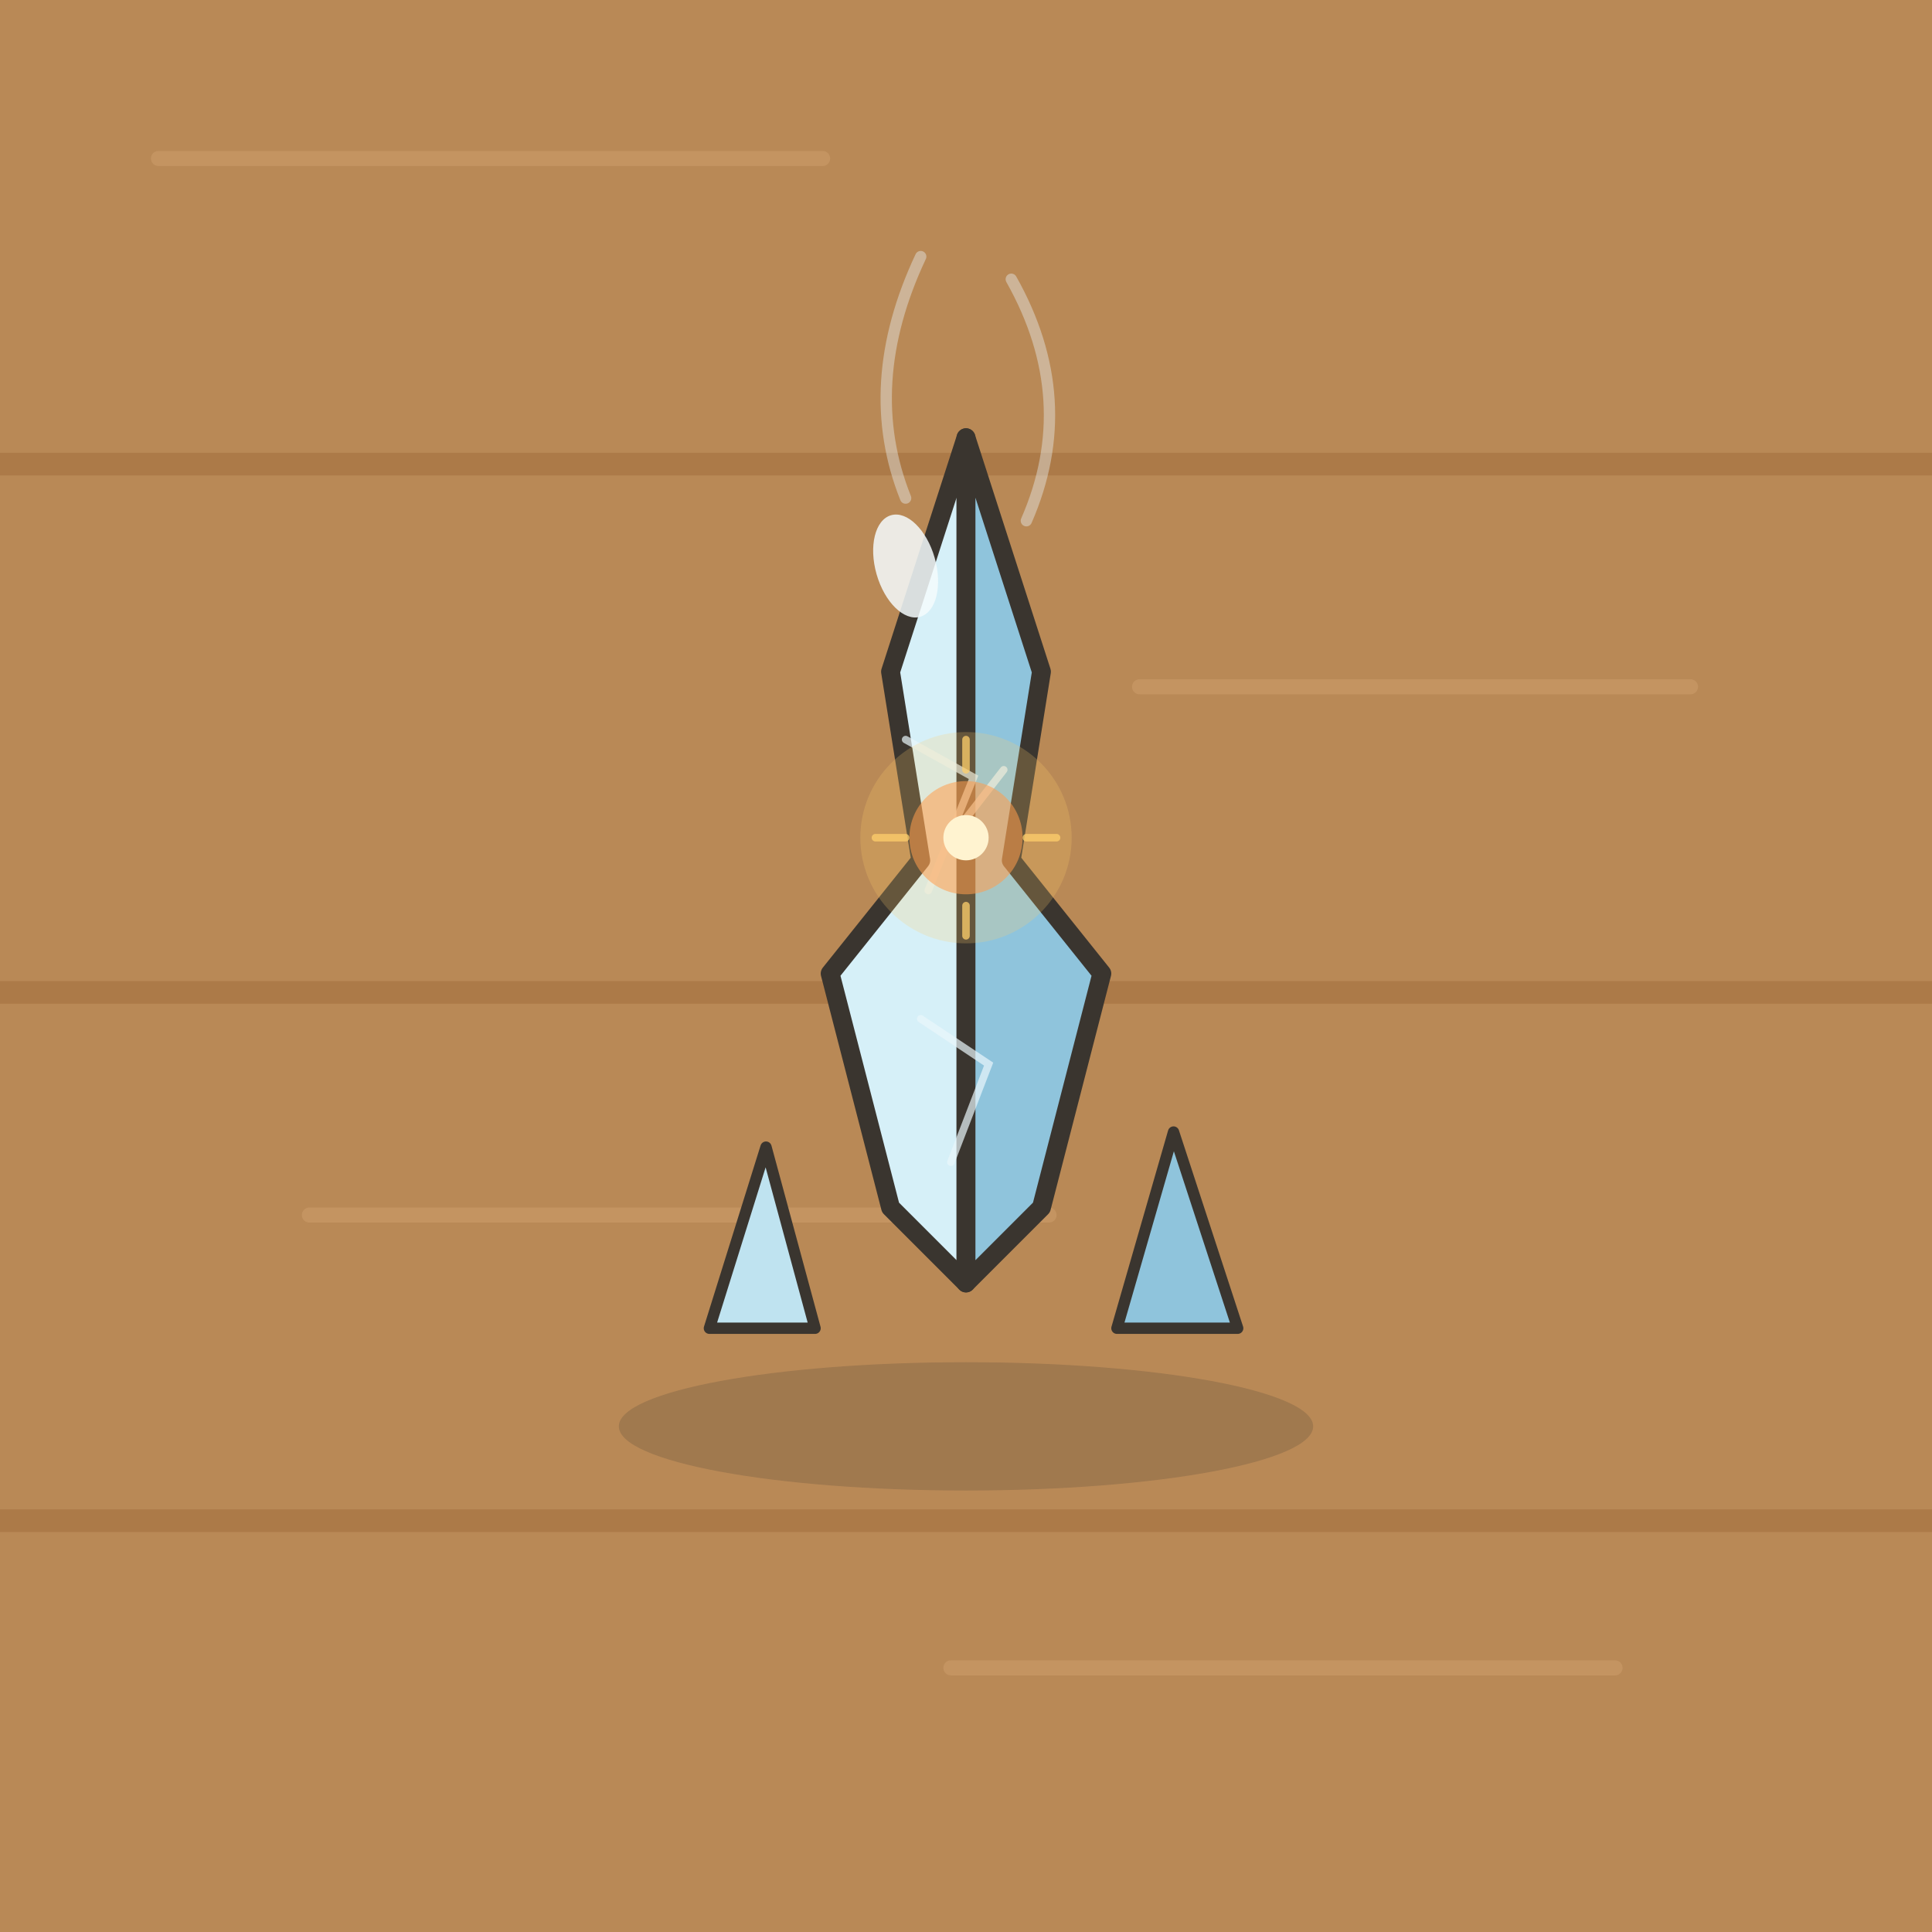
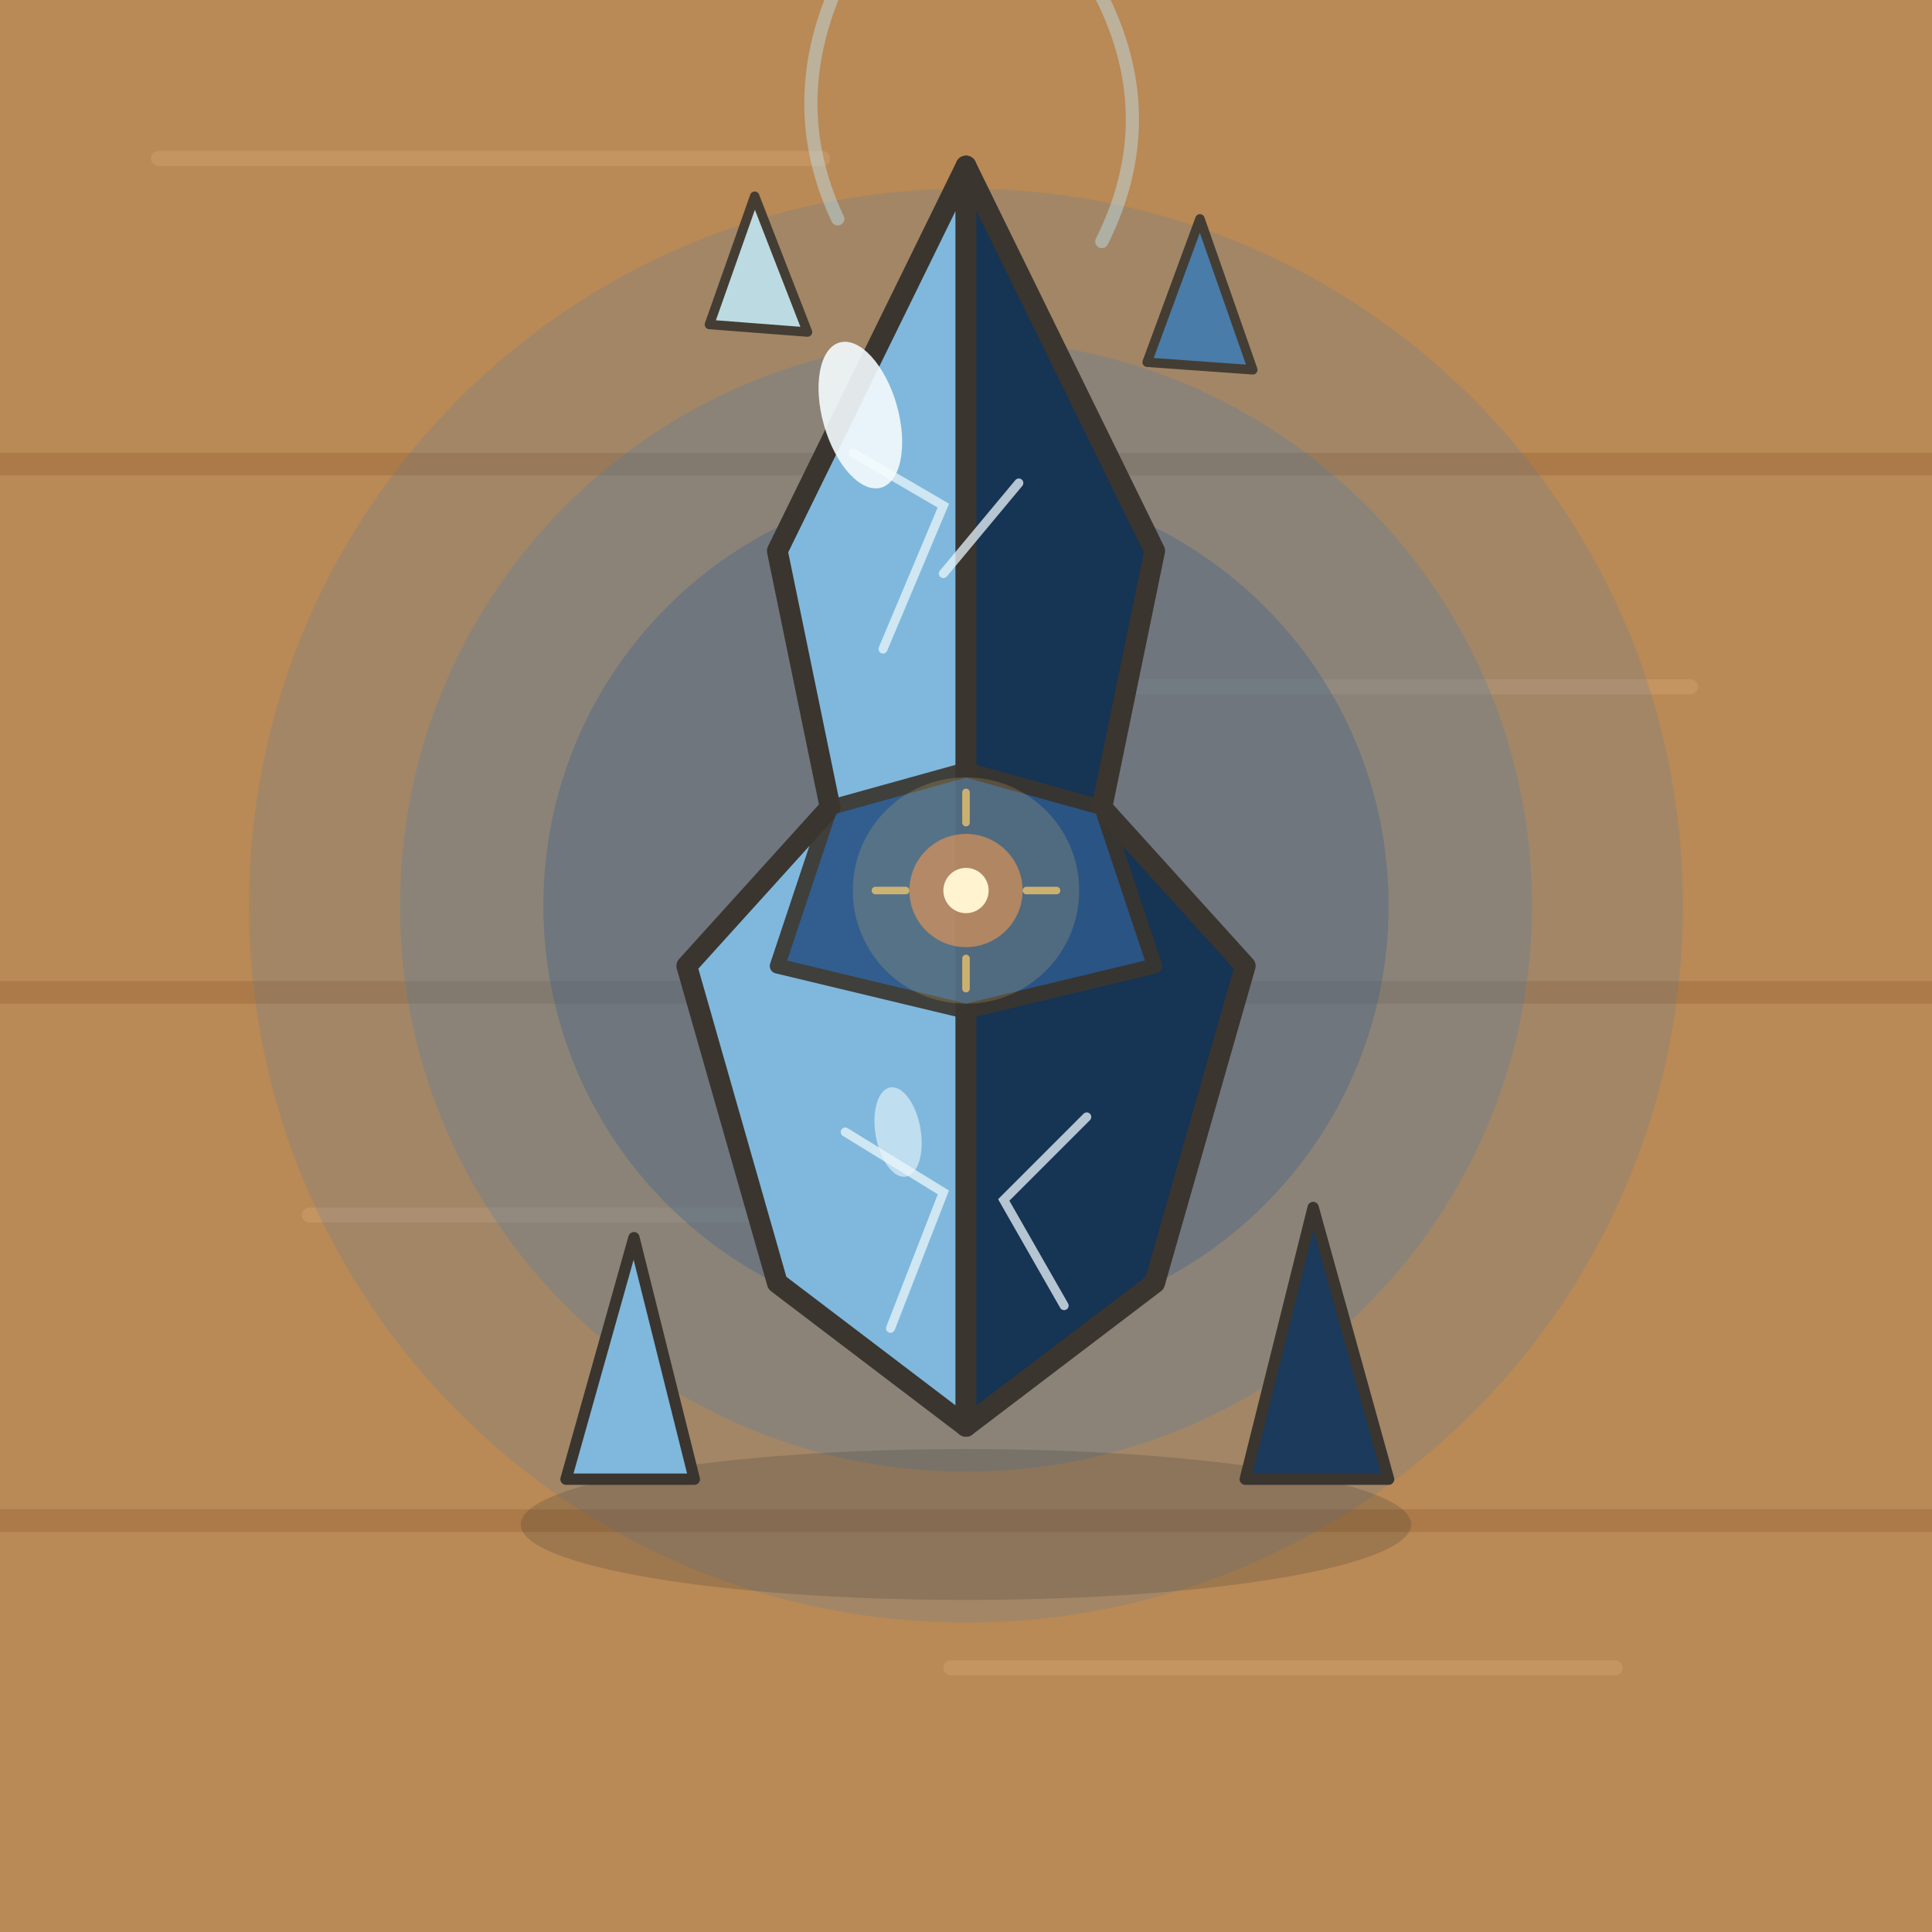
<svg xmlns="http://www.w3.org/2000/svg" viewBox="0 0 512 512" width="512" height="512">
  <rect x="0" y="0" width="512" height="512" fill="#b98956" />
  <rect x="0" y="120" width="512" height="6" fill="#a3703f" opacity="0.6" />
  <rect x="0" y="260" width="512" height="6" fill="#a3703f" opacity="0.6" />
  <rect x="0" y="400" width="512" height="6" fill="#a3703f" opacity="0.6" />
  <rect x="40" y="40" width="180" height="4" rx="2" fill="#cf9f6c" opacity="0.5" />
  <rect x="300" y="180" width="150" height="4" rx="2" fill="#cf9f6c" opacity="0.5" />
  <rect x="80" y="320" width="200" height="4" rx="2" fill="#cf9f6c" opacity="0.5" />
  <rect x="250" y="440" width="180" height="4" rx="2" fill="#cf9f6c" opacity="0.5" />
-   <ellipse cx="256" cy="378" rx="92" ry="17" fill="#3a352f" opacity="0.2" />
-   <polygon points="188,352 203,304 216,352" fill="#bfe3f0" stroke="#3a352f" stroke-width="3" stroke-linejoin="round" />
-   <polygon points="296,352 311,300 328,352" fill="#8fc4dc" stroke="#3a352f" stroke-width="3" stroke-linejoin="round" />
-   <polygon points="256,116 236,178 244,228 220,258 236,320 256,340" fill="#d6f0f8" stroke="#3a352f" stroke-width="5" stroke-linejoin="round" />
-   <polygon points="256,116 276,178 268,228 292,258 276,320 256,340" fill="#8fc4dc" stroke="#3a352f" stroke-width="5" stroke-linejoin="round" />
-   <g stroke="#eaf6fb" stroke-width="2" fill="none" opacity="0.7" stroke-linecap="round">
-     <path d="M240,196 L258,206 L246,236" />
-     <path d="M266,204 L252,222" />
-     <path d="M244,270 L262,282 L252,308" />
+   <circle cx="256" cy="240" r="190" fill="#3f7bb0" opacity="0.18" />
+   <circle cx="256" cy="240" r="150" fill="#3f7bb0" opacity="0.24" />
+   <circle cx="256" cy="240" r="112" fill="#2a5788" opacity="0.3" />
+   <ellipse cx="256" cy="404" rx="118" ry="20" fill="#3a352f" opacity="0.22" />
+   <polygon points="150,392 168,328 184,392" fill="#7fb8dc" stroke="#3a352f" stroke-width="3" stroke-linejoin="round" />
+   <polygon points="330,392 348,320 368,392" fill="#1b3a5c" stroke="#3a352f" stroke-width="3" stroke-linejoin="round" />
+   <polygon points="188,86 200,52 214,88" fill="#bfe3f0" stroke="#3a352f" stroke-width="2.5" stroke-linejoin="round" opacity="0.9" />
+   <polygon points="304,96 318,58 332,98" fill="#3f7bb0" stroke="#3a352f" stroke-width="2.5" stroke-linejoin="round" opacity="0.9" />
+   <polygon points="256,44 206,146 220,214 182,256 206,340 256,378" fill="#7fb8dc" stroke="#3a352f" stroke-width="5.5" stroke-linejoin="round" />
+   <polygon points="256,44 306,146 292,214 330,256 306,340 256,378" fill="#163454" stroke="#3a352f" stroke-width="5.5" stroke-linejoin="round" />
+   <polygon points="220,214 256,204 292,214 306,256 256,268 206,256" fill="#2a5788" stroke="#3a352f" stroke-width="4" stroke-linejoin="round" opacity="0.92" />
+   <g stroke="#eaf6fb" stroke-width="2.4" fill="none" opacity="0.75" stroke-linecap="round">
+     <path d="M226,120 L250,134 L234,172" />
+     <path d="M270,128 L250,152" />
+     <path d="M224,300 L250,316 L236,352" />
+     <path d="M288,296 L266,318 L282,346" />
  </g>
-   <circle cx="256" cy="222" r="28" fill="#ffcf6b" opacity="0.22" />
-   <circle cx="256" cy="222" r="15" fill="#ff9d4d" opacity="0.55" />
-   <circle cx="256" cy="222" r="6" fill="#fff3d0" />
-   <g stroke="#ffcf6b" stroke-width="2" stroke-linecap="round" opacity="0.75">
-     <path d="M256,204 L256,196" />
-     <path d="M256,240 L256,248" />
-     <path d="M240,222 L232,222" />
-     <path d="M272,222 L280,222" />
+   <circle cx="256" cy="236" r="30" fill="#ffcf6b" opacity="0.18" />
+   <circle cx="256" cy="236" r="15" fill="#ff9d4d" opacity="0.55" />
+   <circle cx="256" cy="236" r="6" fill="#fff3d0" />
+   <g stroke="#ffcf6b" stroke-width="2" stroke-linecap="round" opacity="0.7">
+     <path d="M256,218 L256,210" />
+     <path d="M256,254 L256,262" />
+     <path d="M240,236 L232,236" />
+     <path d="M272,236 L280,236" />
  </g>
-   <g stroke="#eaf6fb" stroke-width="3" fill="none" stroke-linecap="round" opacity="0.4">
-     <path d="M240,132 Q228,102 244,68" />
-     <path d="M272,138 Q286,106 268,74" />
+   <g stroke="#bfe3f0" stroke-width="3.5" fill="none" stroke-linecap="round" opacity="0.45">
+     <path d="M222,58 Q206,24 226,-12" />
+     <path d="M292,64 Q310,28 288,-8" />
  </g>
-   <ellipse cx="240" cy="150" rx="8" ry="14" fill="#f4fbfd" opacity="0.85" transform="rotate(-16 240 150)" />
+   <ellipse cx="228" cy="110" rx="10" ry="20" fill="#f4fbfd" opacity="0.9" transform="rotate(-16 228 110)" />
+   <ellipse cx="238" cy="300" rx="6" ry="12" fill="#eaf6fb" opacity="0.6" transform="rotate(-10 238 300)" />
</svg>
